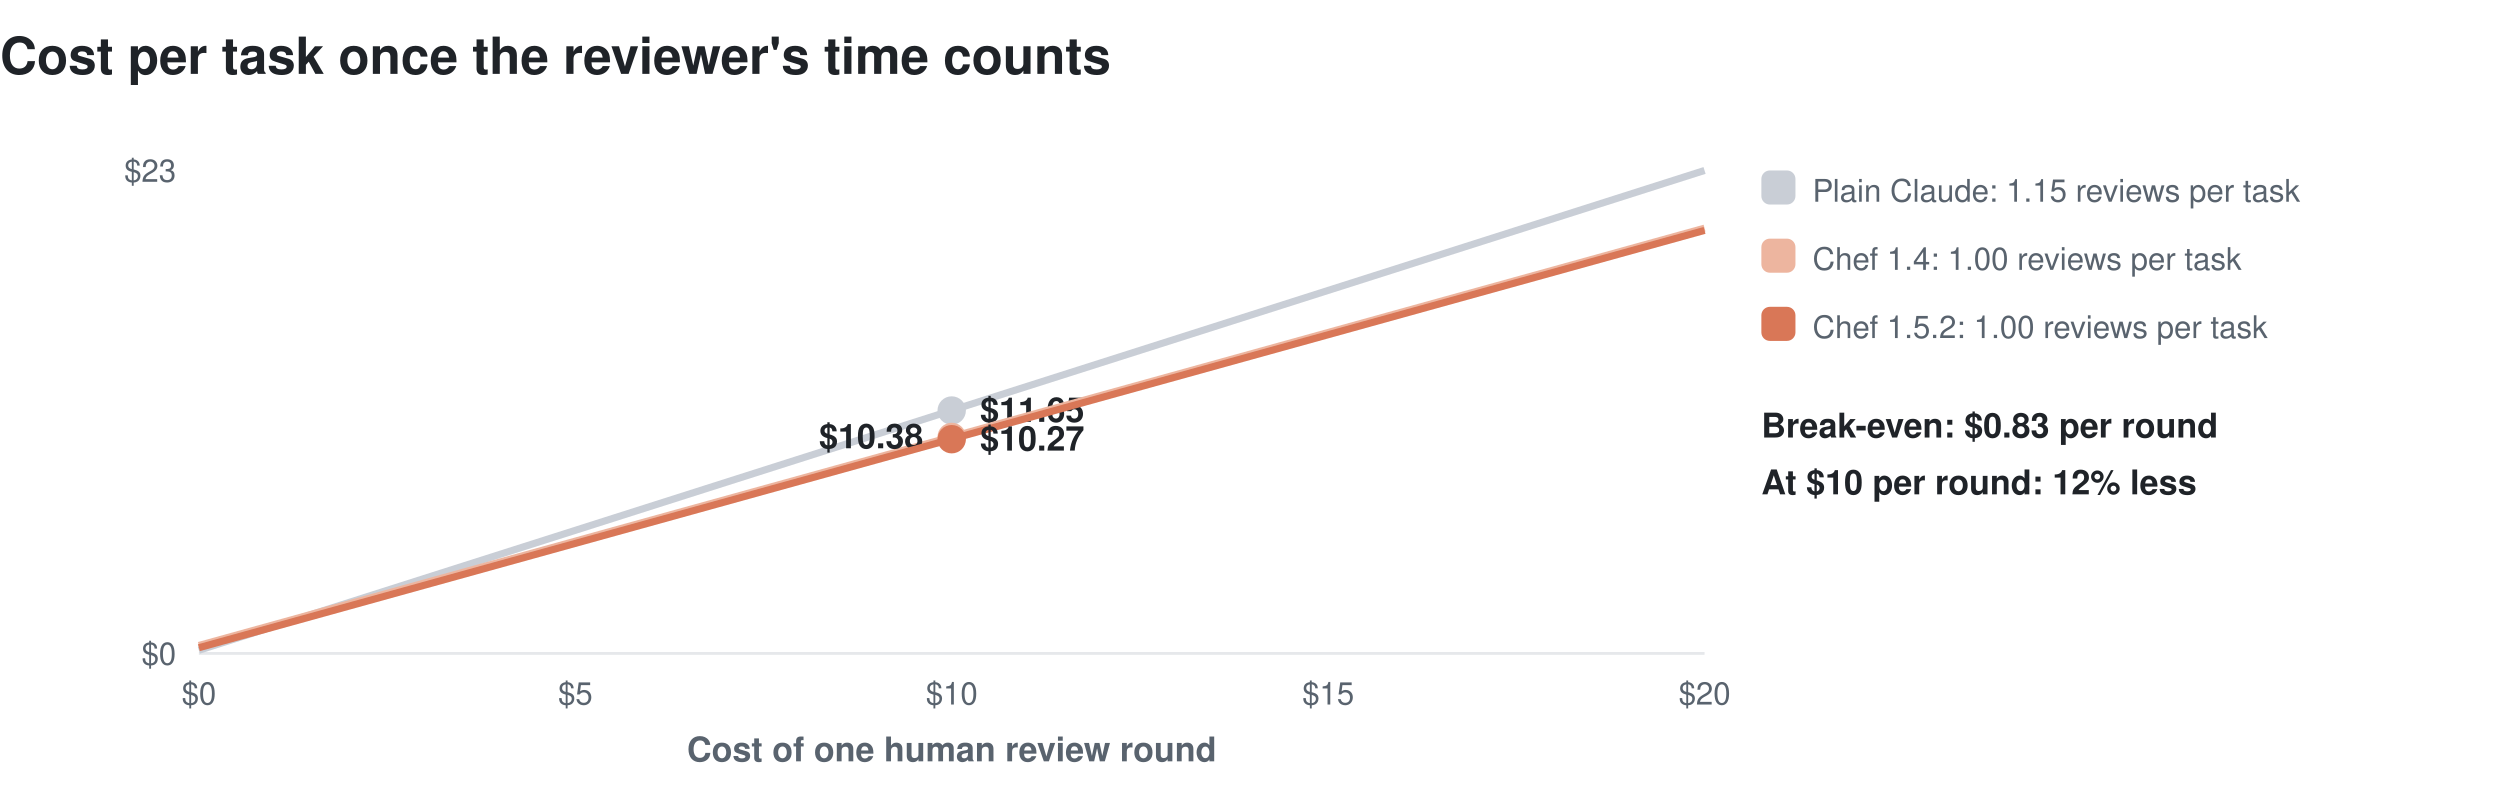
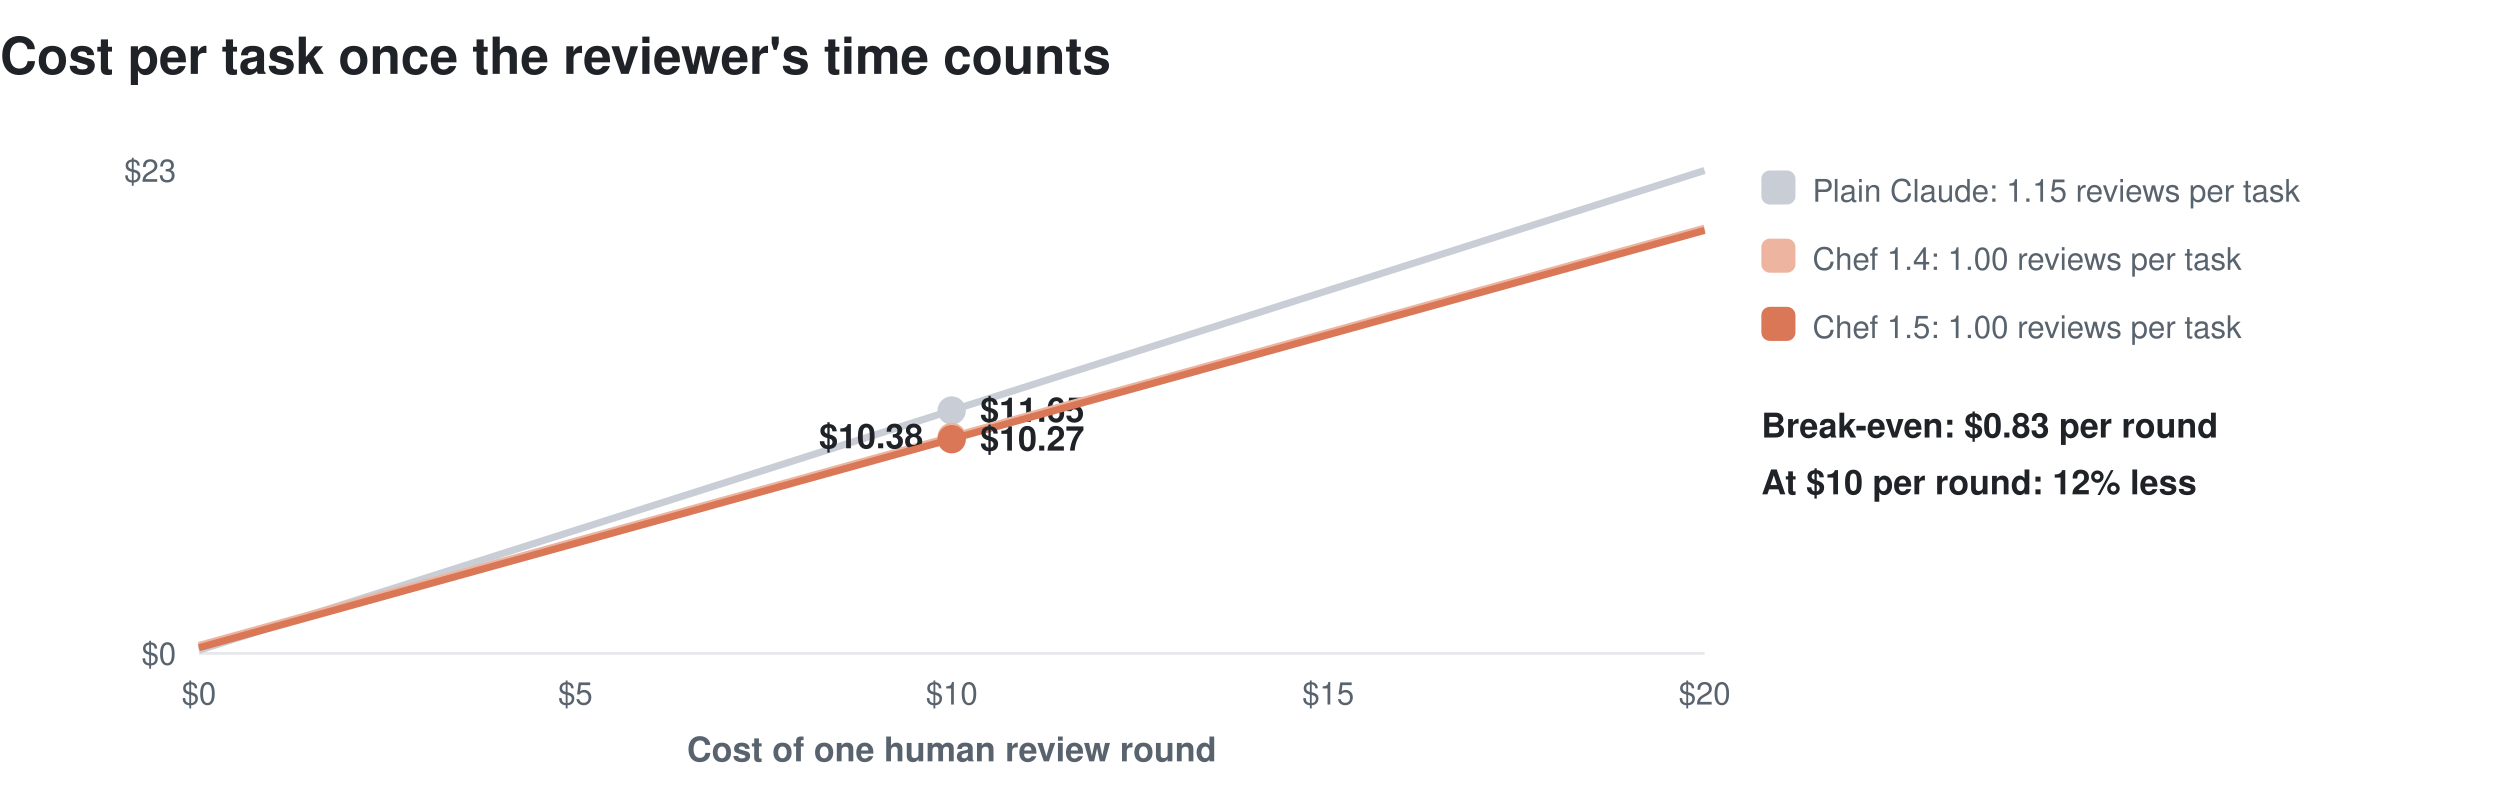
- <svg xmlns="http://www.w3.org/2000/svg" width="880" height="280" viewBox="0 0 880 280" role="img" aria-label="Machine cost per task plus a human reviewer's cost per review round. Chef 1.5.2 costs less once a round costs more than $0.83; at $10 per round, plain Claude $11.65 and chef 1.5.2 $10.27 per task, 12% less.">
+ <svg xmlns="http://www.w3.org/2000/svg" width="880" height="280" viewBox="0 0 880 280" role="img" aria-label="Machine cost per task plus a human reviewer's cost per review round. Chef 1.5 costs less once a round costs more than $0.83; at $10 per round, plain Claude $11.65 and chef 1.5 $10.27 per task, 12% less.">
  <text x="0.0" y="26.0" fill="#1F2328" font-family="-apple-system, BlinkMacSystemFont, 'Segoe UI', Helvetica, Arial, sans-serif" font-size="18" font-weight="600" text-anchor="start">Cost per task once the reviewer's time counts</text>
  <line x1="70.0" y1="230.0" x2="600.0" y2="230.0" stroke="#E6E8EB" stroke-width="1" />
  <text x="70.0" y="248.0" fill="#59636E" font-family="-apple-system, BlinkMacSystemFont, 'Segoe UI', Helvetica, Arial, sans-serif" font-size="11" font-weight="400" text-anchor="middle">$0</text>
  <text x="202.5" y="248.0" fill="#59636E" font-family="-apple-system, BlinkMacSystemFont, 'Segoe UI', Helvetica, Arial, sans-serif" font-size="11" font-weight="400" text-anchor="middle">$5</text>
  <text x="335.0" y="248.0" fill="#59636E" font-family="-apple-system, BlinkMacSystemFont, 'Segoe UI', Helvetica, Arial, sans-serif" font-size="11" font-weight="400" text-anchor="middle">$10</text>
  <text x="467.5" y="248.0" fill="#59636E" font-family="-apple-system, BlinkMacSystemFont, 'Segoe UI', Helvetica, Arial, sans-serif" font-size="11" font-weight="400" text-anchor="middle">$15</text>
  <text x="600.0" y="248.0" fill="#59636E" font-family="-apple-system, BlinkMacSystemFont, 'Segoe UI', Helvetica, Arial, sans-serif" font-size="11" font-weight="400" text-anchor="middle">$20</text>
  <text x="335.0" y="268.0" fill="#59636E" font-family="-apple-system, BlinkMacSystemFont, 'Segoe UI', Helvetica, Arial, sans-serif" font-size="12" font-weight="600" text-anchor="middle">Cost of one human review round</text>
  <text x="62.0" y="64.0" fill="#59636E" font-family="-apple-system, BlinkMacSystemFont, 'Segoe UI', Helvetica, Arial, sans-serif" font-size="11" font-weight="400" text-anchor="end">$23</text>
  <text x="62.0" y="234.0" fill="#59636E" font-family="-apple-system, BlinkMacSystemFont, 'Segoe UI', Helvetica, Arial, sans-serif" font-size="11" font-weight="400" text-anchor="end">$0</text>
  <line x1="70.0" y1="228.9" x2="600.0" y2="60.0" stroke="#C9CED6" stroke-width="2.5" />
  <circle cx="335.0" cy="144.5" r="5" fill="#C9CED6" />
  <text x="345.0" y="148.5" fill="#1F2328" font-family="-apple-system, BlinkMacSystemFont, 'Segoe UI', Helvetica, Arial, sans-serif" font-size="12" font-weight="600" text-anchor="start">$11.65</text>
  <line x1="70.0" y1="227.2" x2="600.0" y2="80.3" stroke="#EDB59F" stroke-width="2.5" />
  <circle cx="335.0" cy="153.8" r="5" fill="#EDB59F" />
  <text x="325.0" y="157.8" fill="#1F2328" font-family="-apple-system, BlinkMacSystemFont, 'Segoe UI', Helvetica, Arial, sans-serif" font-size="12" font-weight="600" text-anchor="end">$10.38</text>
  <line x1="70.0" y1="228.0" x2="600.0" y2="81.1" stroke="#D97757" stroke-width="2.5" />
  <circle cx="335.0" cy="154.6" r="5" fill="#D97757" />
  <text x="345.0" y="158.6" fill="#1F2328" font-family="-apple-system, BlinkMacSystemFont, 'Segoe UI', Helvetica, Arial, sans-serif" font-size="12" font-weight="600" text-anchor="start">$10.27</text>
  <rect x="620.0" y="60.0" width="12.0" height="12.0" rx="3" fill="#C9CED6" />
  <text x="638.0" y="71.0" fill="#59636E" font-family="-apple-system, BlinkMacSystemFont, 'Segoe UI', Helvetica, Arial, sans-serif" font-size="11" font-weight="400" text-anchor="start">Plain Claude: 1.15 reviews per task</text>
  <rect x="620.0" y="84.0" width="12.0" height="12.0" rx="3" fill="#EDB59F" />
  <text x="638.0" y="95.0" fill="#59636E" font-family="-apple-system, BlinkMacSystemFont, 'Segoe UI', Helvetica, Arial, sans-serif" font-size="11" font-weight="400" text-anchor="start">Chef 1.4: 1.00 reviews per task</text>
  <rect x="620.0" y="108.0" width="12.0" height="12.0" rx="3" fill="#D97757" />
-   <text x="638.0" y="119.0" fill="#59636E" font-family="-apple-system, BlinkMacSystemFont, 'Segoe UI', Helvetica, Arial, sans-serif" font-size="11" font-weight="400" text-anchor="start">Chef 1.5.2: 1.00 reviews per task</text>
+   <text x="638.0" y="119.0" fill="#59636E" font-family="-apple-system, BlinkMacSystemFont, 'Segoe UI', Helvetica, Arial, sans-serif" font-size="11" font-weight="400" text-anchor="start">Chef 1.5: 1.00 reviews per task</text>
  <text x="620.0" y="154.0" fill="#1F2328" font-family="-apple-system, BlinkMacSystemFont, 'Segoe UI', Helvetica, Arial, sans-serif" font-size="12" font-weight="600" text-anchor="start">Break-even: $0.83 per round</text>
  <text x="620.0" y="174.0" fill="#1F2328" font-family="-apple-system, BlinkMacSystemFont, 'Segoe UI', Helvetica, Arial, sans-serif" font-size="12" font-weight="600" text-anchor="start">At $10 per round: 12% less</text>
</svg>
